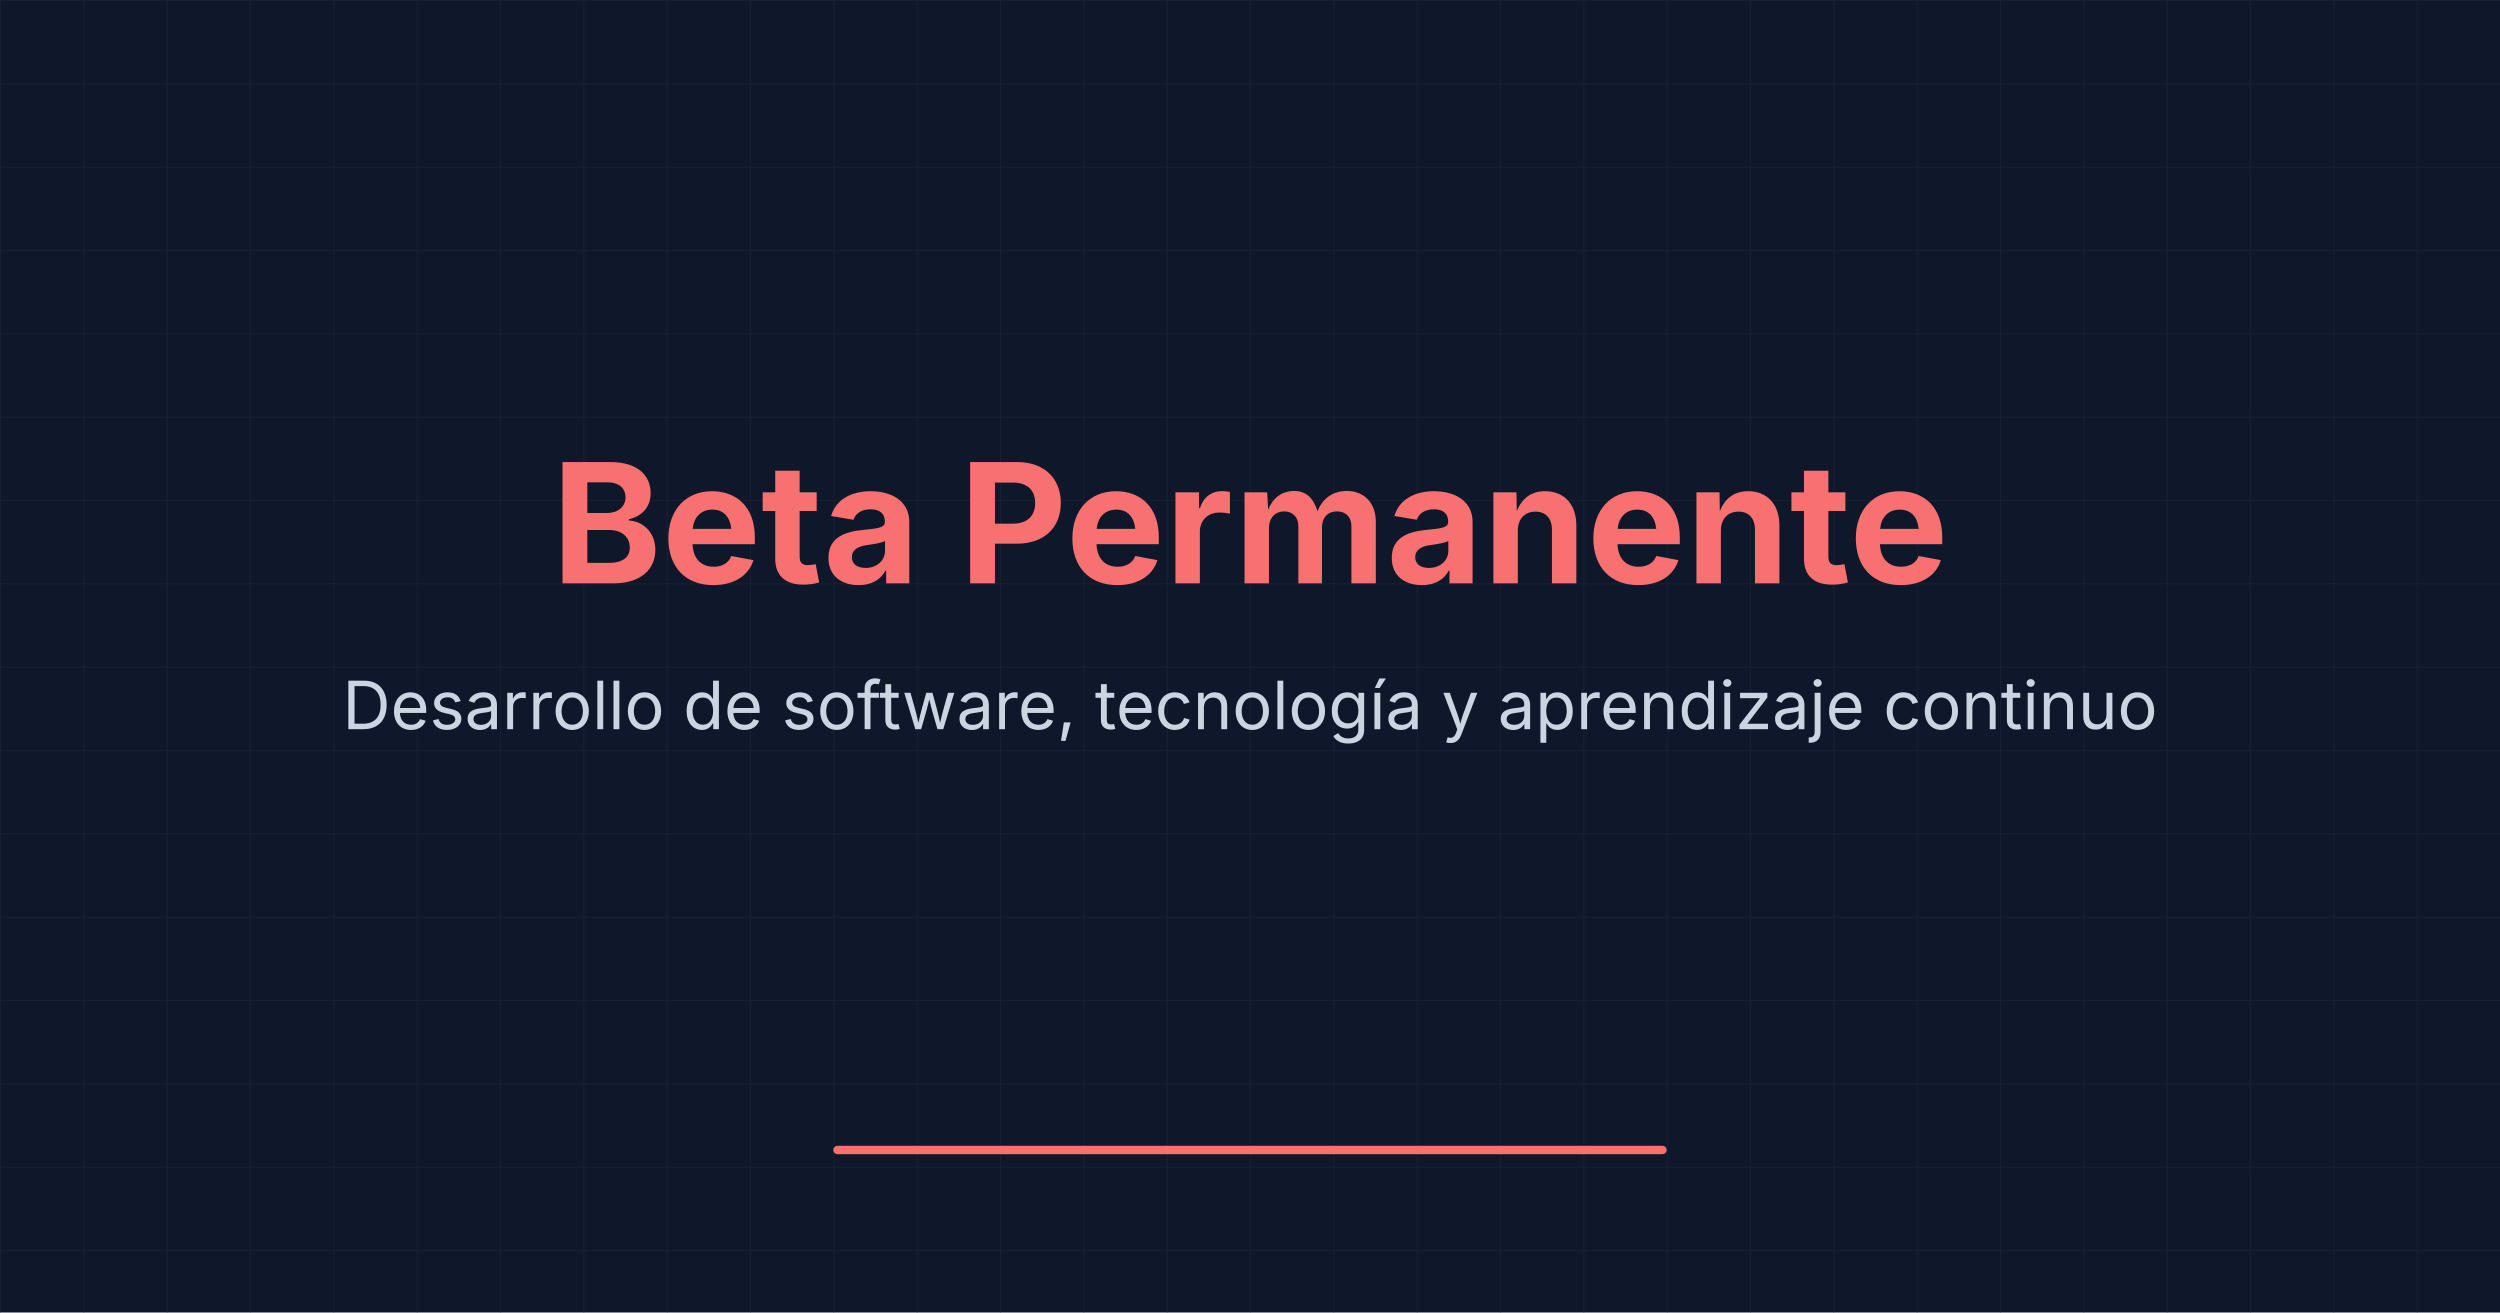
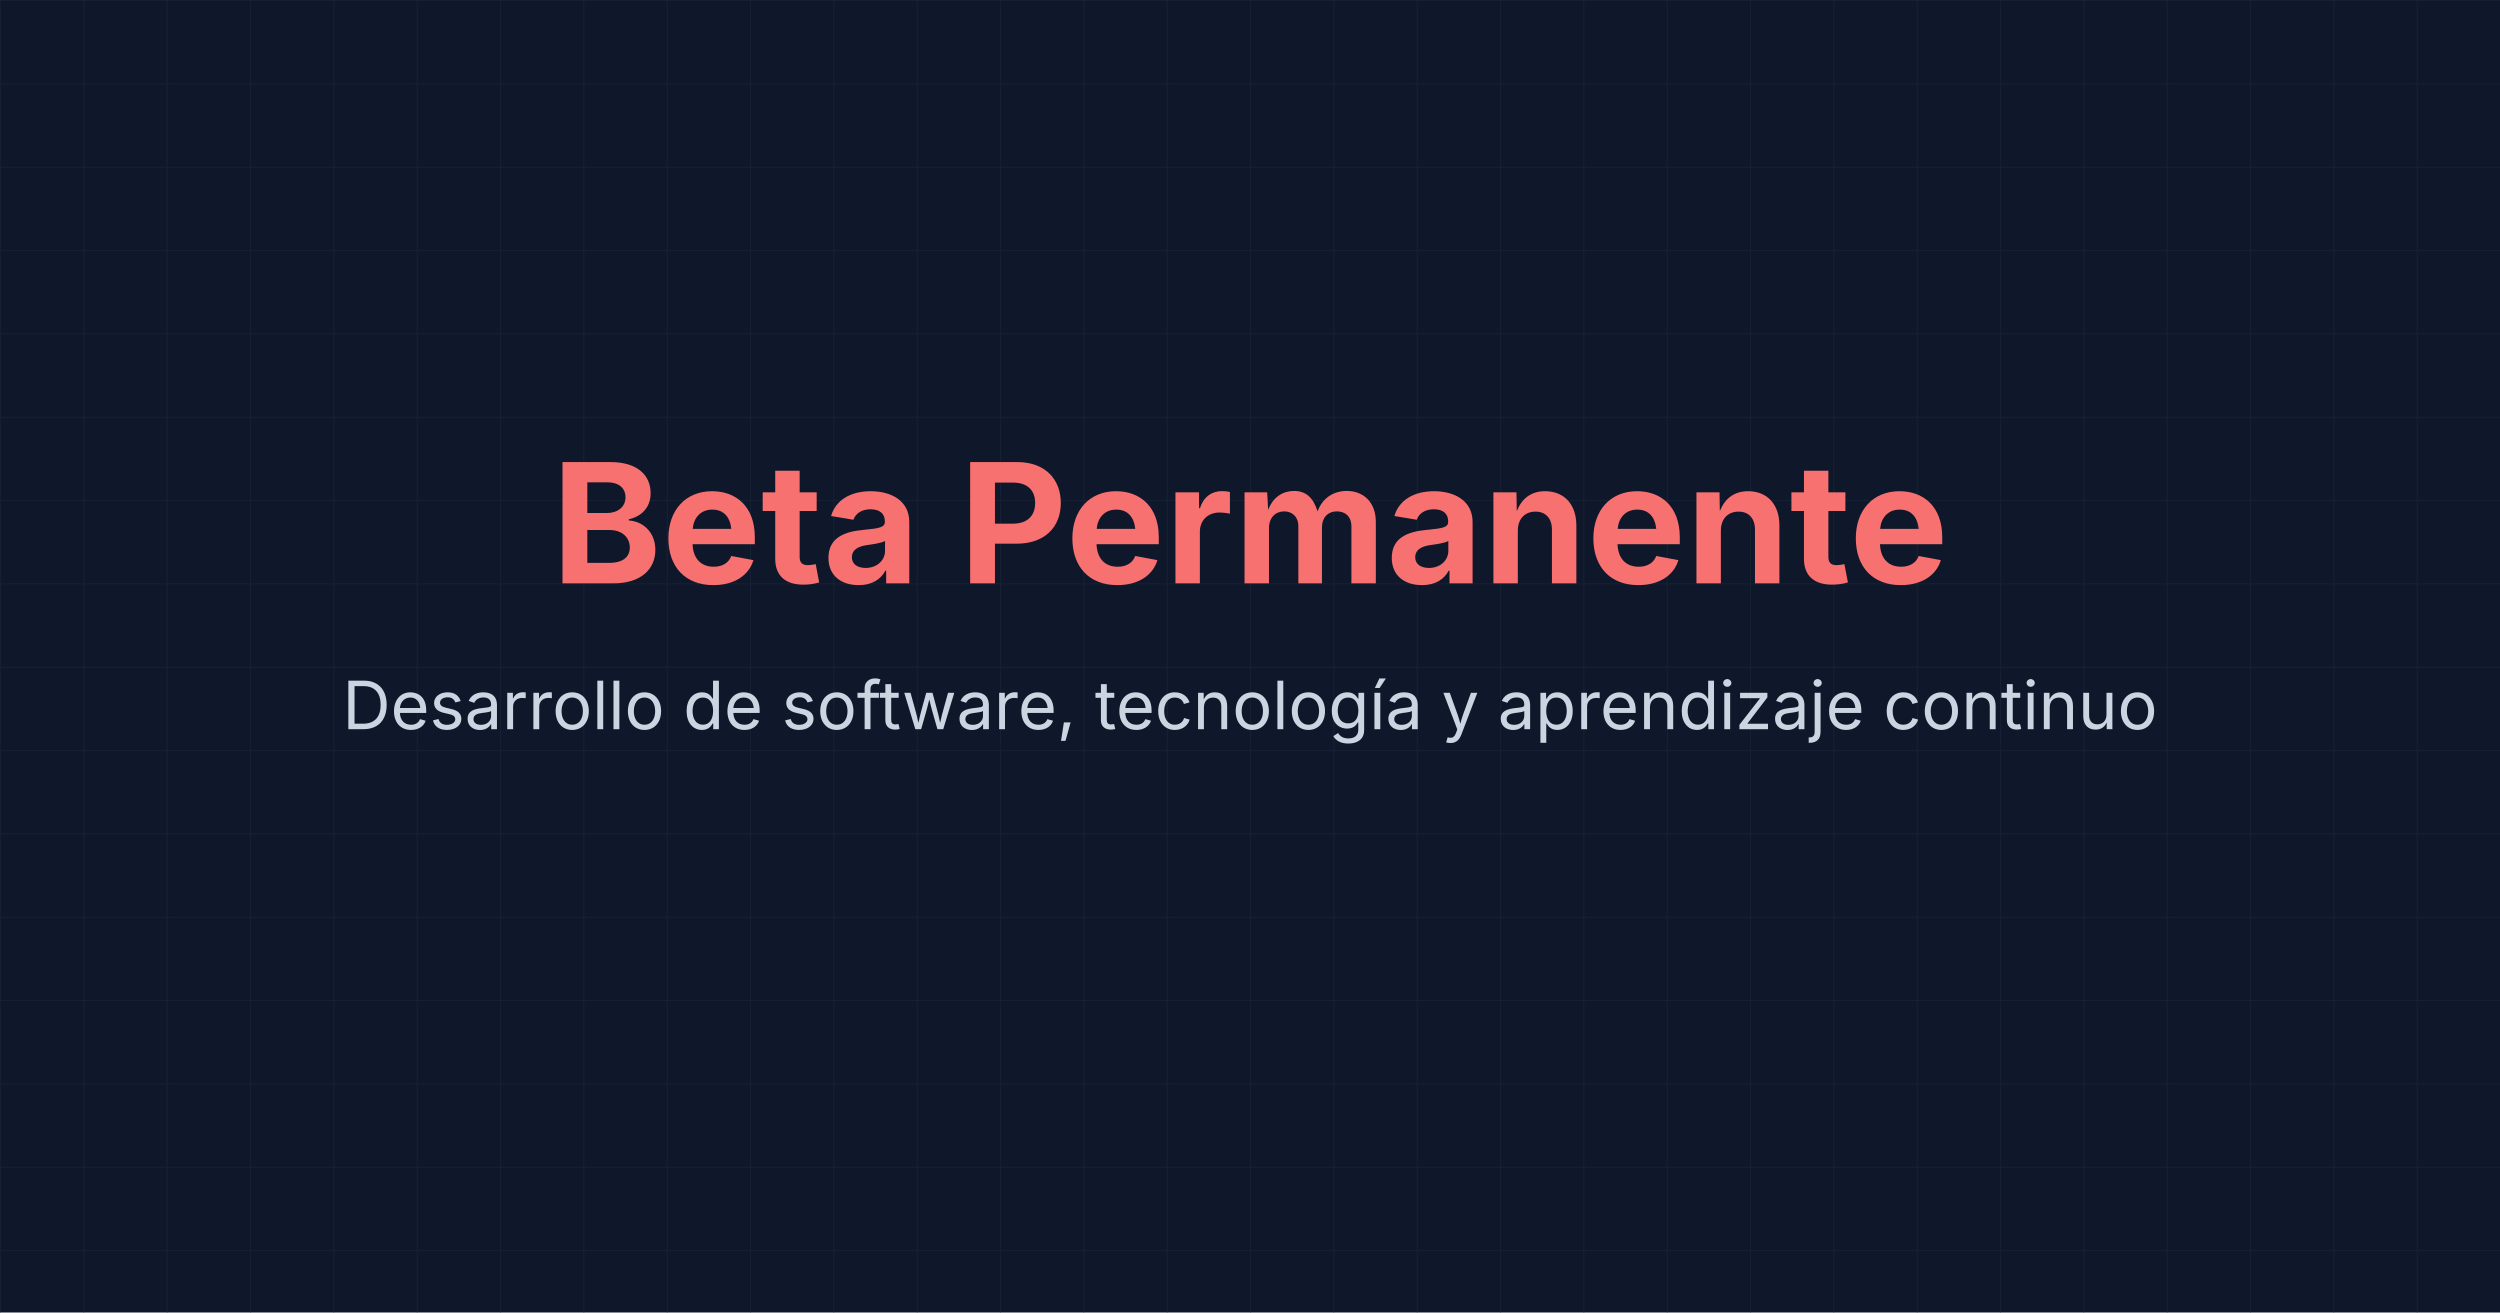
<svg xmlns="http://www.w3.org/2000/svg" width="1200" height="630">
  <rect width="1200" height="630" fill="#0f172a" />
  <defs>
    <pattern id="grid" width="40" height="40" patternUnits="userSpaceOnUse">
      <path d="M 40 0 L 0 0 0 40" fill="none" stroke="#1e293b" stroke-width="1" />
    </pattern>
  </defs>
  <rect width="1200" height="630" fill="url(#grid)" opacity="0.5" />
  <text x="600" y="280" font-family="system-ui, -apple-system, sans-serif" font-size="80" font-weight="700" fill="#f87171" text-anchor="middle">
    Beta Permanente
  </text>
  <text x="600" y="350" font-family="system-ui, -apple-system, sans-serif" font-size="32" font-weight="400" fill="#cbd5e1" text-anchor="middle">
    Desarrollo de software, tecnología y aprendizaje continuo
  </text>
-   <rect x="400" y="550" width="400" height="4" fill="#f87171" rx="2" />
</svg>
